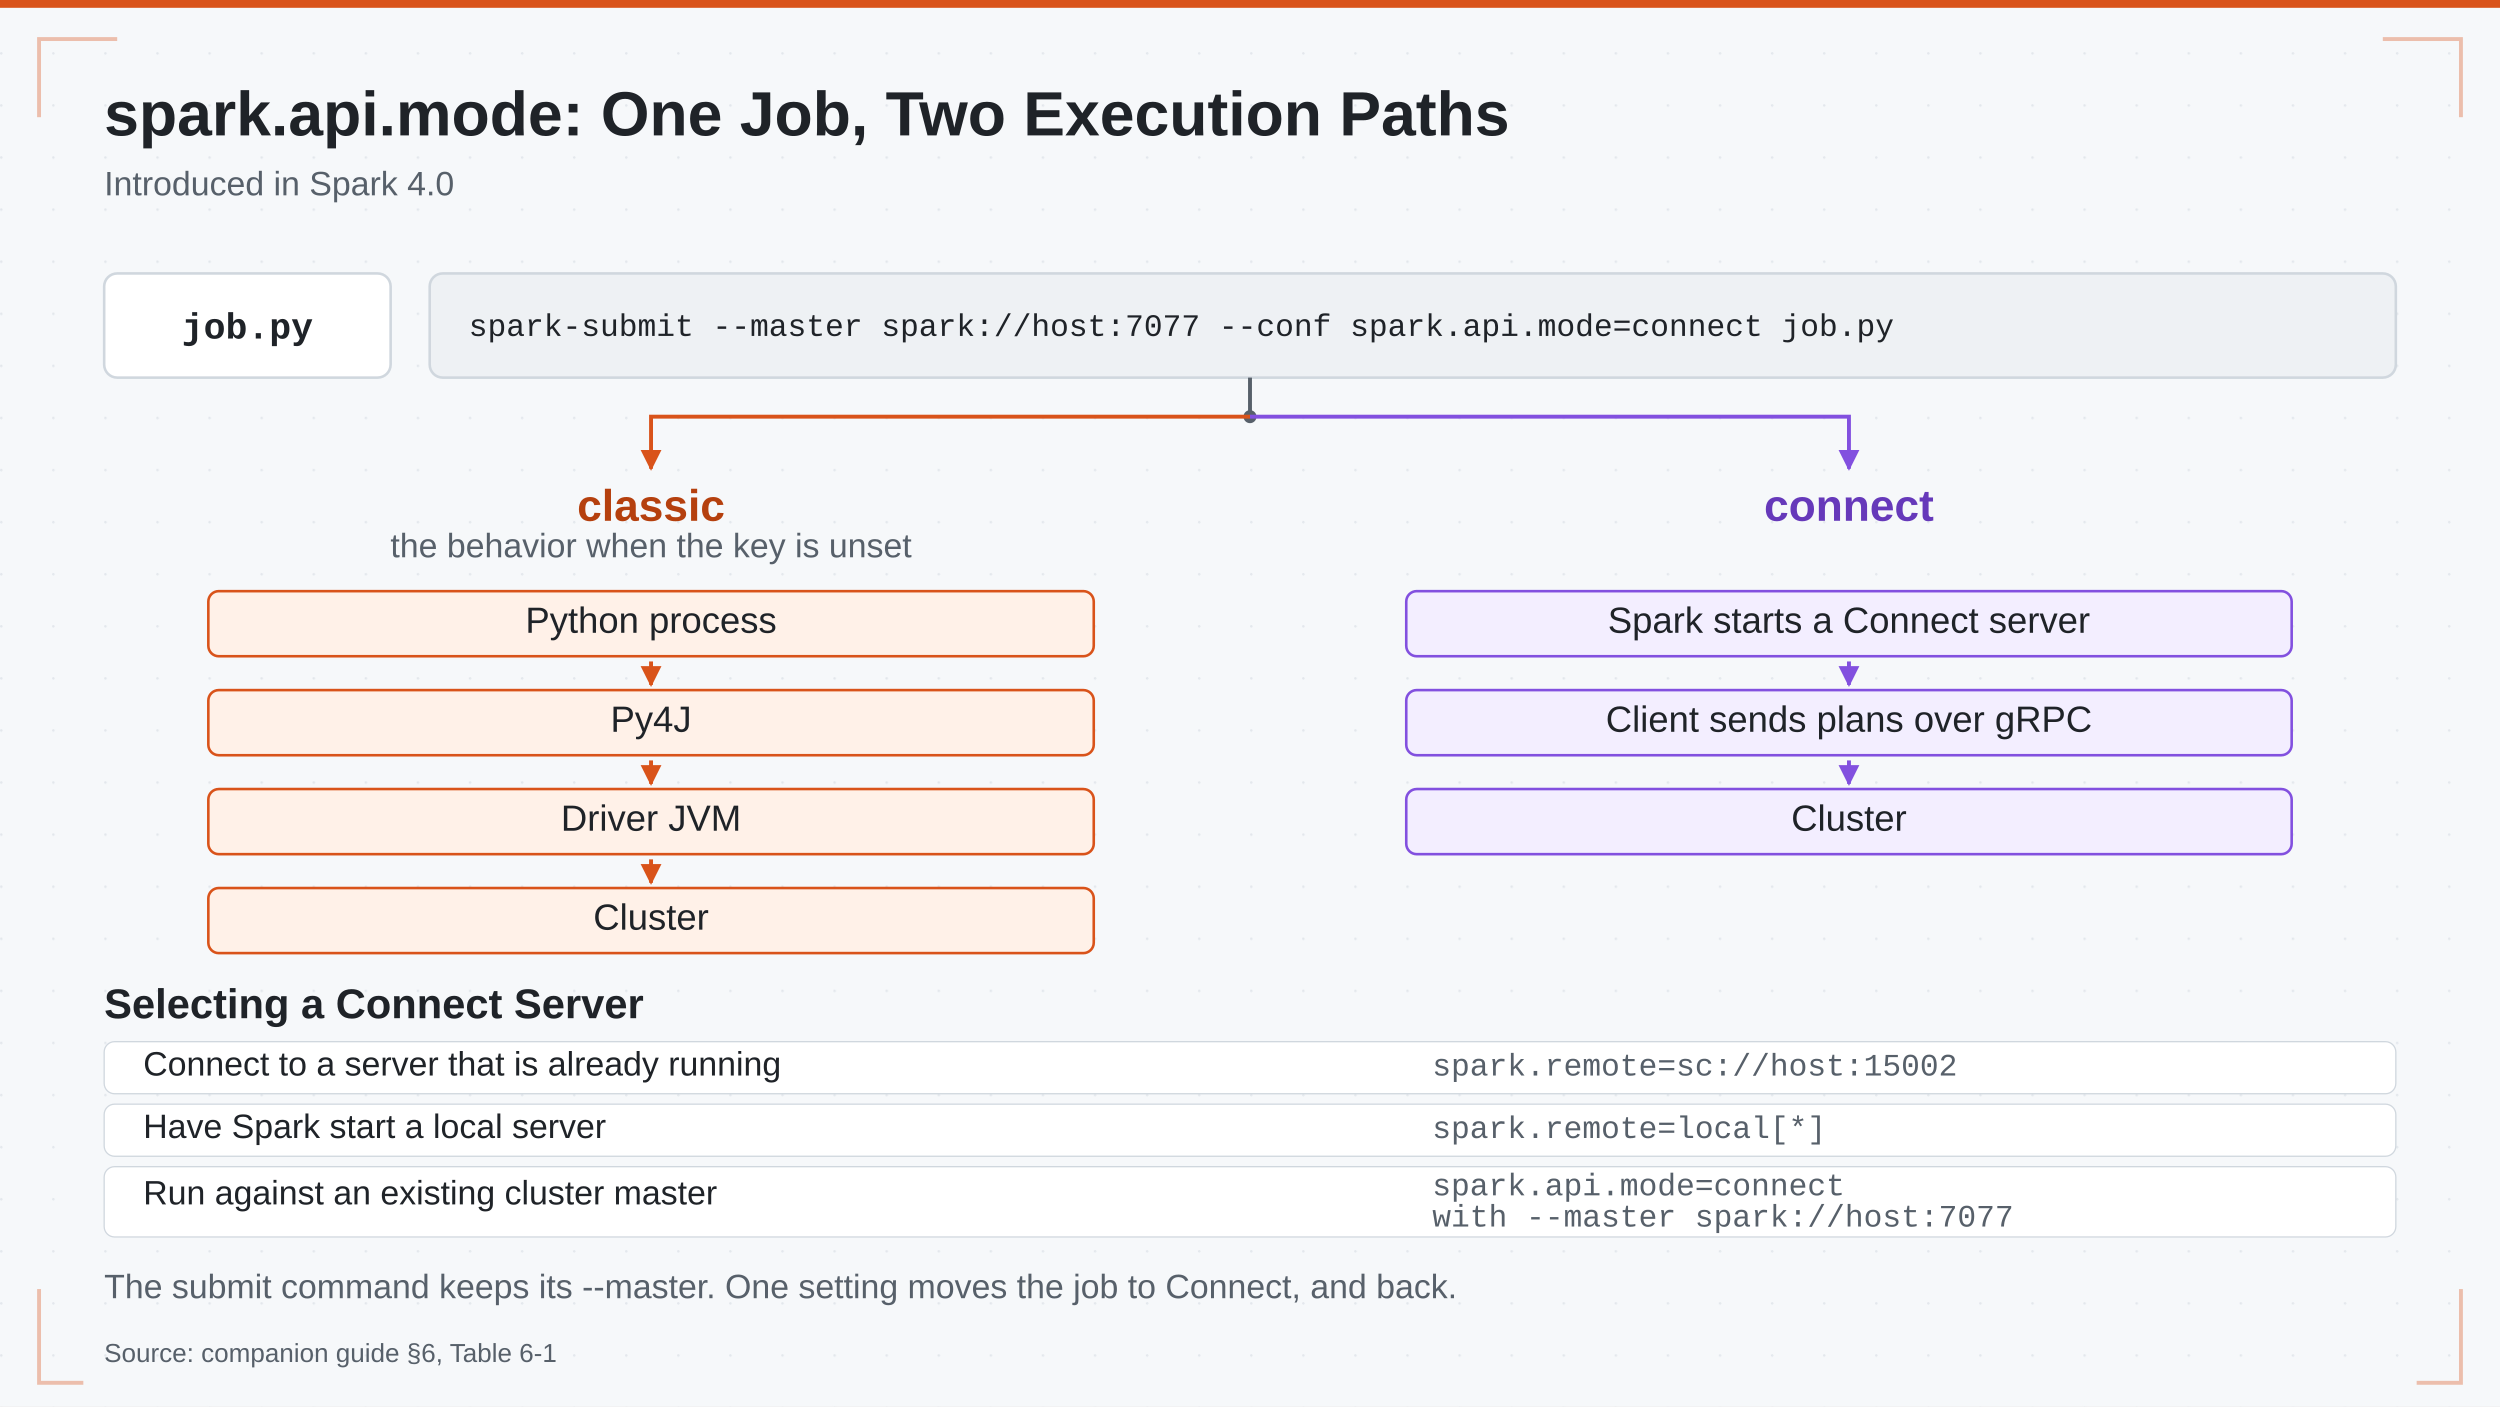
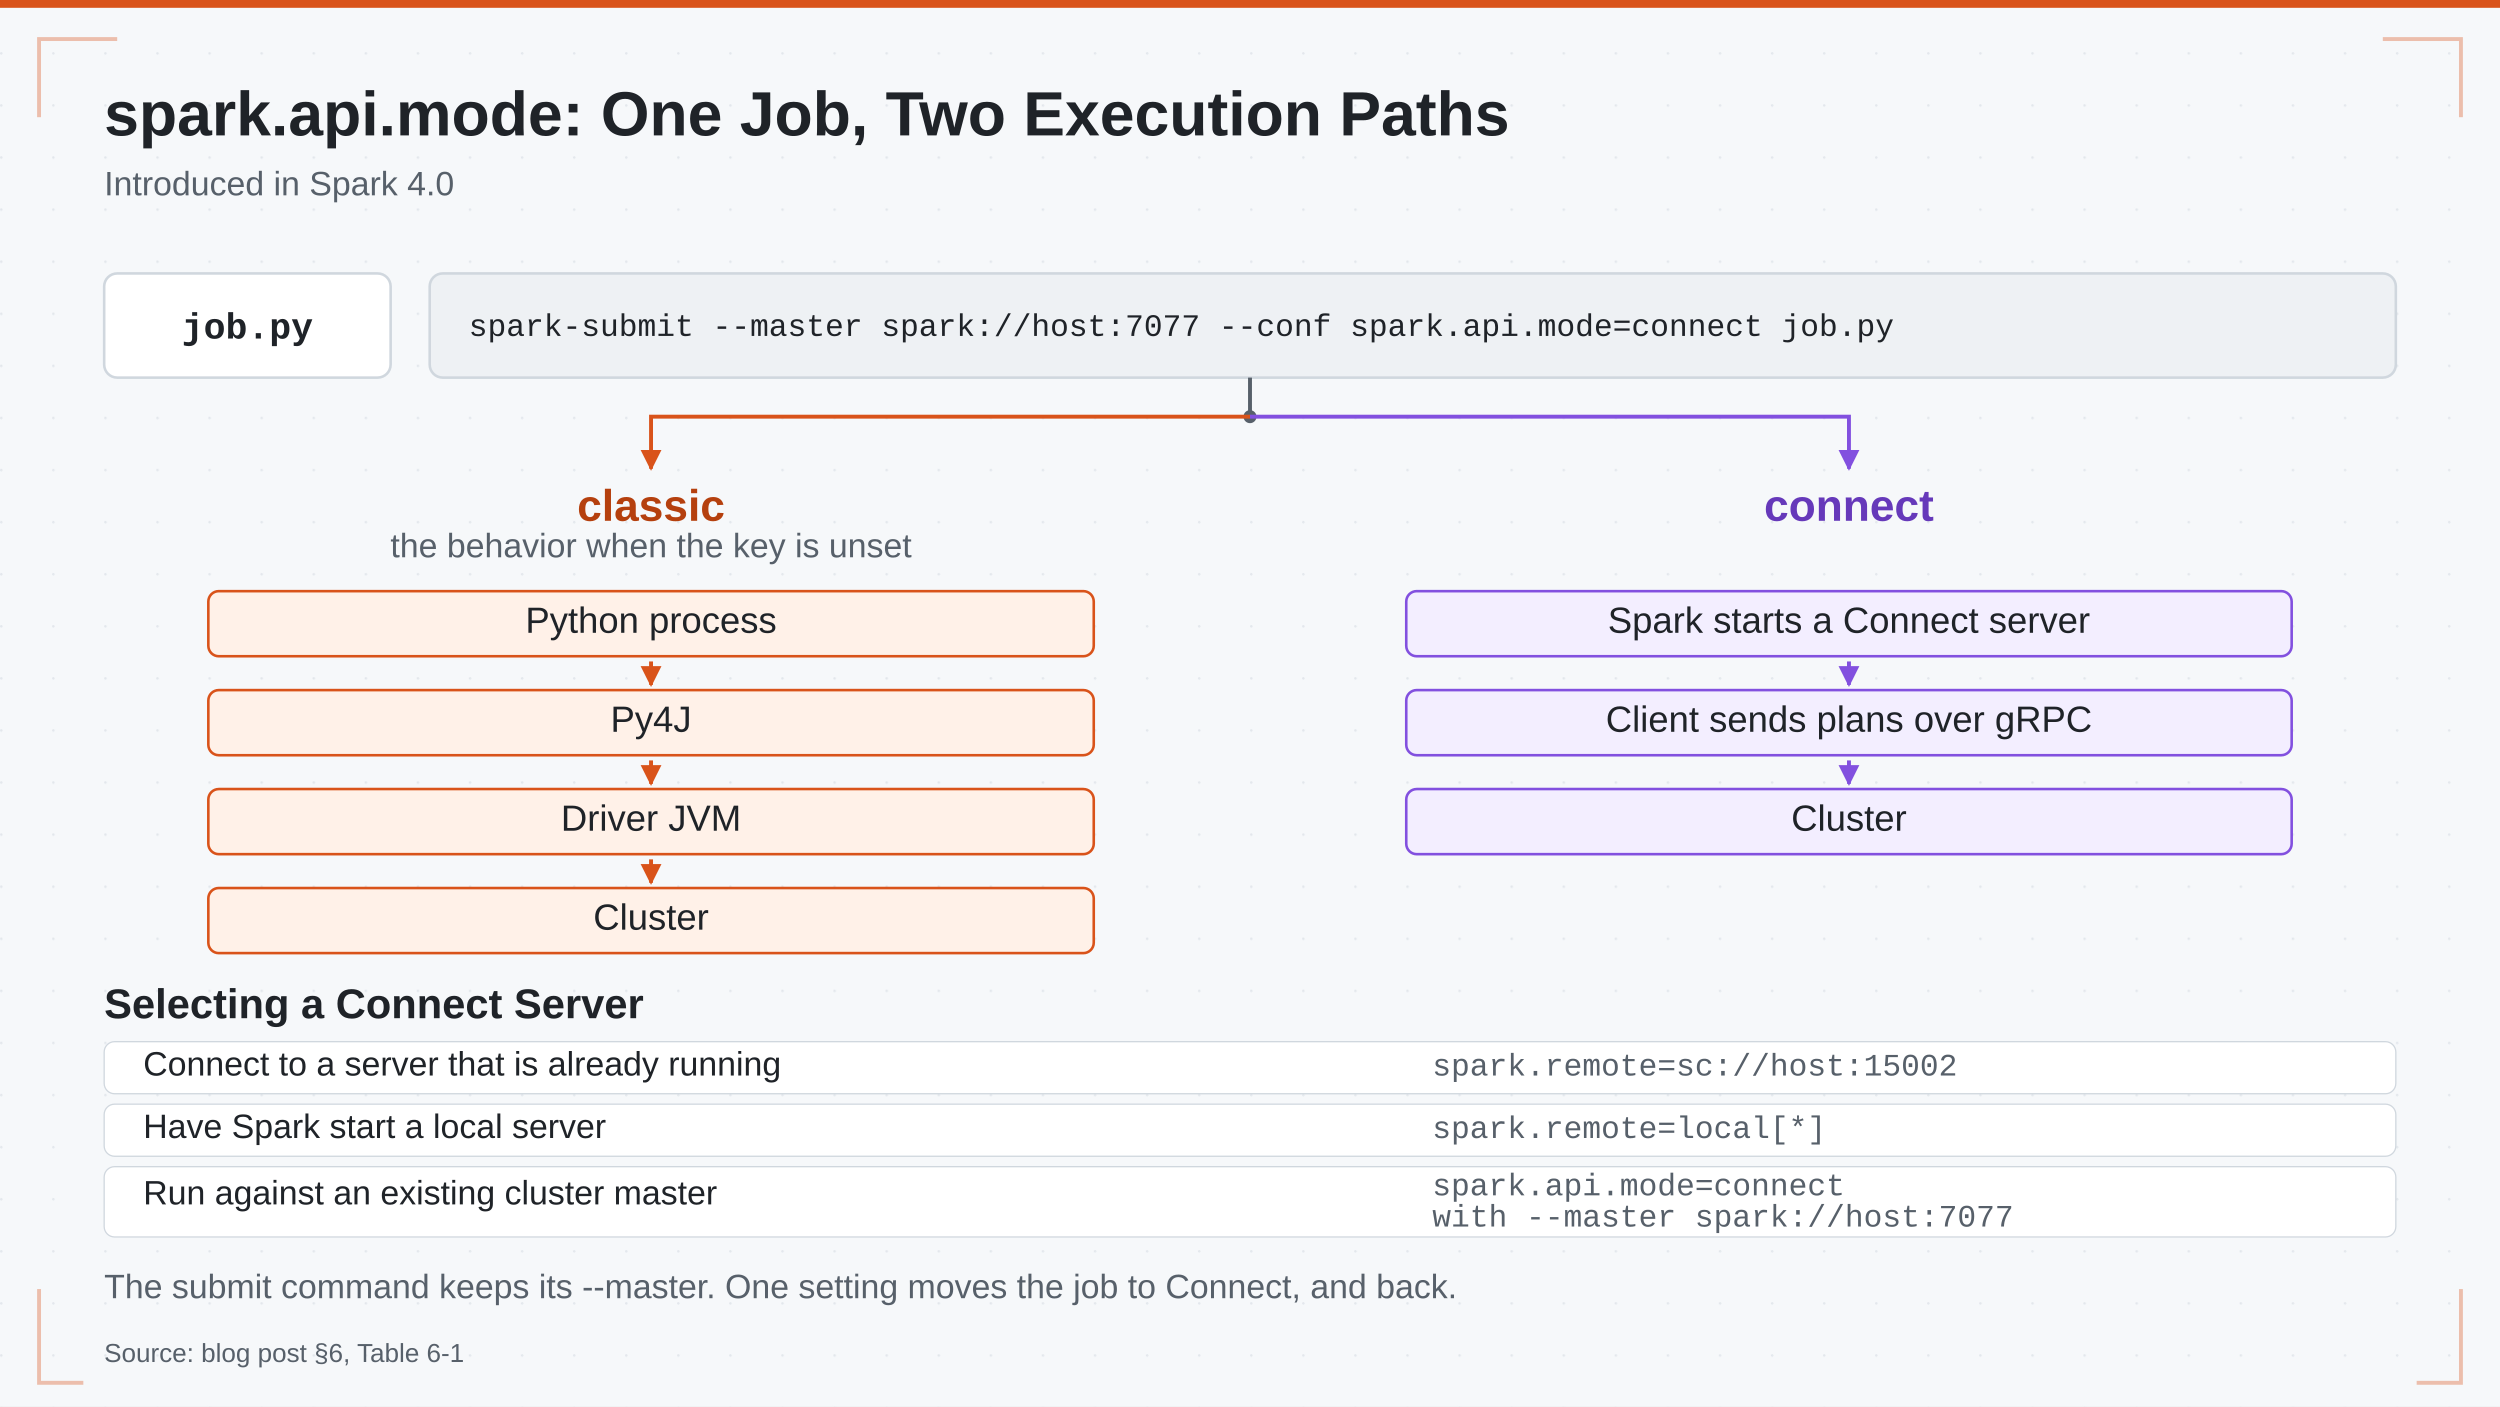
<svg xmlns="http://www.w3.org/2000/svg" width="1920" height="1080" viewBox="0 0 1920 1080" font-family="'Segoe UI', Arial, Helvetica, sans-serif">
  <defs>
    <pattern id="dotgrid" width="40" height="40" patternUnits="userSpaceOnUse">
      <circle cx="1" cy="1" r="1" fill="#d8dee4" opacity="0.6" />
    </pattern>
    <marker id="arrow-orange" markerUnits="userSpaceOnUse" markerWidth="16" markerHeight="16" viewBox="0 0 10 10" refX="9" refY="5" orient="auto">
      <polygon points="0,0 10,5 0,10" fill="#d9531a" />
    </marker>
    <marker id="arrow-purple" markerUnits="userSpaceOnUse" markerWidth="16" markerHeight="16" viewBox="0 0 10 10" refX="9" refY="5" orient="auto">
      <polygon points="0,0 10,5 0,10" fill="#8250df" />
    </marker>
  </defs>
  <rect x="0" y="0" width="1920" height="1080" fill="#f6f8fa" />
  <rect x="0" y="0" width="1920" height="1080" fill="url(#dotgrid)" />
  <rect x="0" y="0" width="1920" height="6" fill="#d9531a" />
  <g stroke="#d9531a" stroke-width="3" opacity="0.35" fill="none">
    <path d="M 30 90 L 30 30 L 90 30" />
    <path d="M 1830 30 L 1890 30 L 1890 90" />
    <path d="M 30 990 L 30 1062 L 64 1062" />
    <path d="M 1890 990 L 1890 1062 L 1856 1062" />
  </g>
  <text x="80" y="104" font-size="48" font-weight="700" fill="#1f2328">spark.api.mode: One Job, Two Execution Paths</text>
  <text x="80" y="150" font-size="26" fill="#57606a">Introduced in Spark 4.0</text>
  <rect x="80" y="210" width="220" height="80" rx="10" fill="#ffffff" stroke="#d0d7de" stroke-width="2" />
  <text x="190" y="260" font-family="Consolas, 'Courier New', monospace" font-size="28" font-weight="700" fill="#1f2328" text-anchor="middle">job.py</text>
  <rect x="330" y="210" width="1510" height="80" rx="10" fill="#eef1f4" stroke="#d0d7de" stroke-width="2" />
  <text x="360" y="258" font-family="Consolas, 'Courier New', monospace" font-size="24" fill="#1f2328">spark-submit --master spark://host:7077 --conf spark.api.mode=connect job.py</text>
  <line x1="960" y1="290" x2="960" y2="320" stroke="#57606a" stroke-width="3" />
  <circle cx="960" cy="320" r="5" fill="#57606a" />
  <path d="M 960 320 L 500 320 L 500 360" fill="none" stroke="#d9531a" stroke-width="3" marker-end="url(#arrow-orange)" />
  <path d="M 960 320 L 1420 320 L 1420 360" fill="none" stroke="#8250df" stroke-width="3" marker-end="url(#arrow-purple)" />
  <text x="500" y="400" font-size="34" font-weight="700" fill="#b5400e" text-anchor="middle">classic</text>
  <text x="500" y="428" font-size="26" fill="#57606a" text-anchor="middle">the behavior when the key is unset</text>
  <rect x="160" y="454" width="680" height="50" rx="8" fill="#fff1e8" stroke="#d9531a" stroke-width="2" />
  <text x="500" y="486" font-size="28" fill="#1f2328" text-anchor="middle">Python process</text>
  <line x1="500" y1="508" x2="500" y2="526" stroke="#d9531a" stroke-width="3" marker-end="url(#arrow-orange)" />
  <rect x="160" y="530" width="680" height="50" rx="8" fill="#fff1e8" stroke="#d9531a" stroke-width="2" />
  <text x="500" y="562" font-size="28" fill="#1f2328" text-anchor="middle">Py4J</text>
  <line x1="500" y1="584" x2="500" y2="602" stroke="#d9531a" stroke-width="3" marker-end="url(#arrow-orange)" />
  <rect x="160" y="606" width="680" height="50" rx="8" fill="#fff1e8" stroke="#d9531a" stroke-width="2" />
  <text x="500" y="638" font-size="28" fill="#1f2328" text-anchor="middle">Driver JVM</text>
  <line x1="500" y1="660" x2="500" y2="678" stroke="#d9531a" stroke-width="3" marker-end="url(#arrow-orange)" />
  <rect x="160" y="682" width="680" height="50" rx="8" fill="#fff1e8" stroke="#d9531a" stroke-width="2" />
  <text x="500" y="714" font-size="28" fill="#1f2328" text-anchor="middle">Cluster</text>
  <text x="1420" y="400" font-size="34" font-weight="700" fill="#6639ba" text-anchor="middle">connect</text>
  <rect x="1080" y="454" width="680" height="50" rx="8" fill="#f3eeff" stroke="#8250df" stroke-width="2" />
  <text x="1420" y="486" font-size="28" fill="#1f2328" text-anchor="middle">Spark starts a Connect server</text>
  <line x1="1420" y1="508" x2="1420" y2="526" stroke="#8250df" stroke-width="3" marker-end="url(#arrow-purple)" />
  <rect x="1080" y="530" width="680" height="50" rx="8" fill="#f3eeff" stroke="#8250df" stroke-width="2" />
  <text x="1420" y="562" font-size="28" fill="#1f2328" text-anchor="middle">Client sends plans over gRPC</text>
  <line x1="1420" y1="584" x2="1420" y2="602" stroke="#8250df" stroke-width="3" marker-end="url(#arrow-purple)" />
  <rect x="1080" y="606" width="680" height="50" rx="8" fill="#f3eeff" stroke="#8250df" stroke-width="2" />
  <text x="1420" y="638" font-size="28" fill="#1f2328" text-anchor="middle">Cluster</text>
  <text x="80" y="782" font-size="32" font-weight="700" fill="#1f2328">Selecting a Connect Server</text>
  <rect x="80" y="800" width="1760" height="40" rx="8" fill="#ffffff" stroke="#d0d7de" stroke-width="1" />
  <text x="110" y="826" font-size="26" fill="#1f2328">Connect to a server that is already running</text>
  <text x="1100" y="826" font-family="Consolas, 'Courier New', monospace" font-size="24" fill="#57606a">spark.remote=sc://host:15002</text>
  <rect x="80" y="848" width="1760" height="40" rx="8" fill="#ffffff" stroke="#d0d7de" stroke-width="1" />
  <text x="110" y="874" font-size="26" fill="#1f2328">Have Spark start a local server</text>
  <text x="1100" y="874" font-family="Consolas, 'Courier New', monospace" font-size="24" fill="#57606a">spark.remote=local[*]</text>
  <rect x="80" y="896" width="1760" height="54" rx="8" fill="#ffffff" stroke="#d0d7de" stroke-width="1" />
  <text x="110" y="925" font-size="26" fill="#1f2328">Run against an existing cluster master</text>
  <text x="1100" y="918" font-family="Consolas, 'Courier New', monospace" font-size="24" fill="#57606a">spark.api.mode=connect</text>
  <text x="1100" y="942" font-family="Consolas, 'Courier New', monospace" font-size="24" fill="#57606a">with --master spark://host:7077</text>
  <text x="80" y="997" font-size="26" fill="#57606a">The submit command keeps its --master. One setting moves the job to Connect, and back.</text>
-   <text x="80" y="1046" font-size="20" fill="#57606a">Source: companion guide §6, Table 6-1</text>
+   <text x="80" y="1046" font-size="20" fill="#57606a">Source: blog post §6, Table 6-1</text>
</svg>
